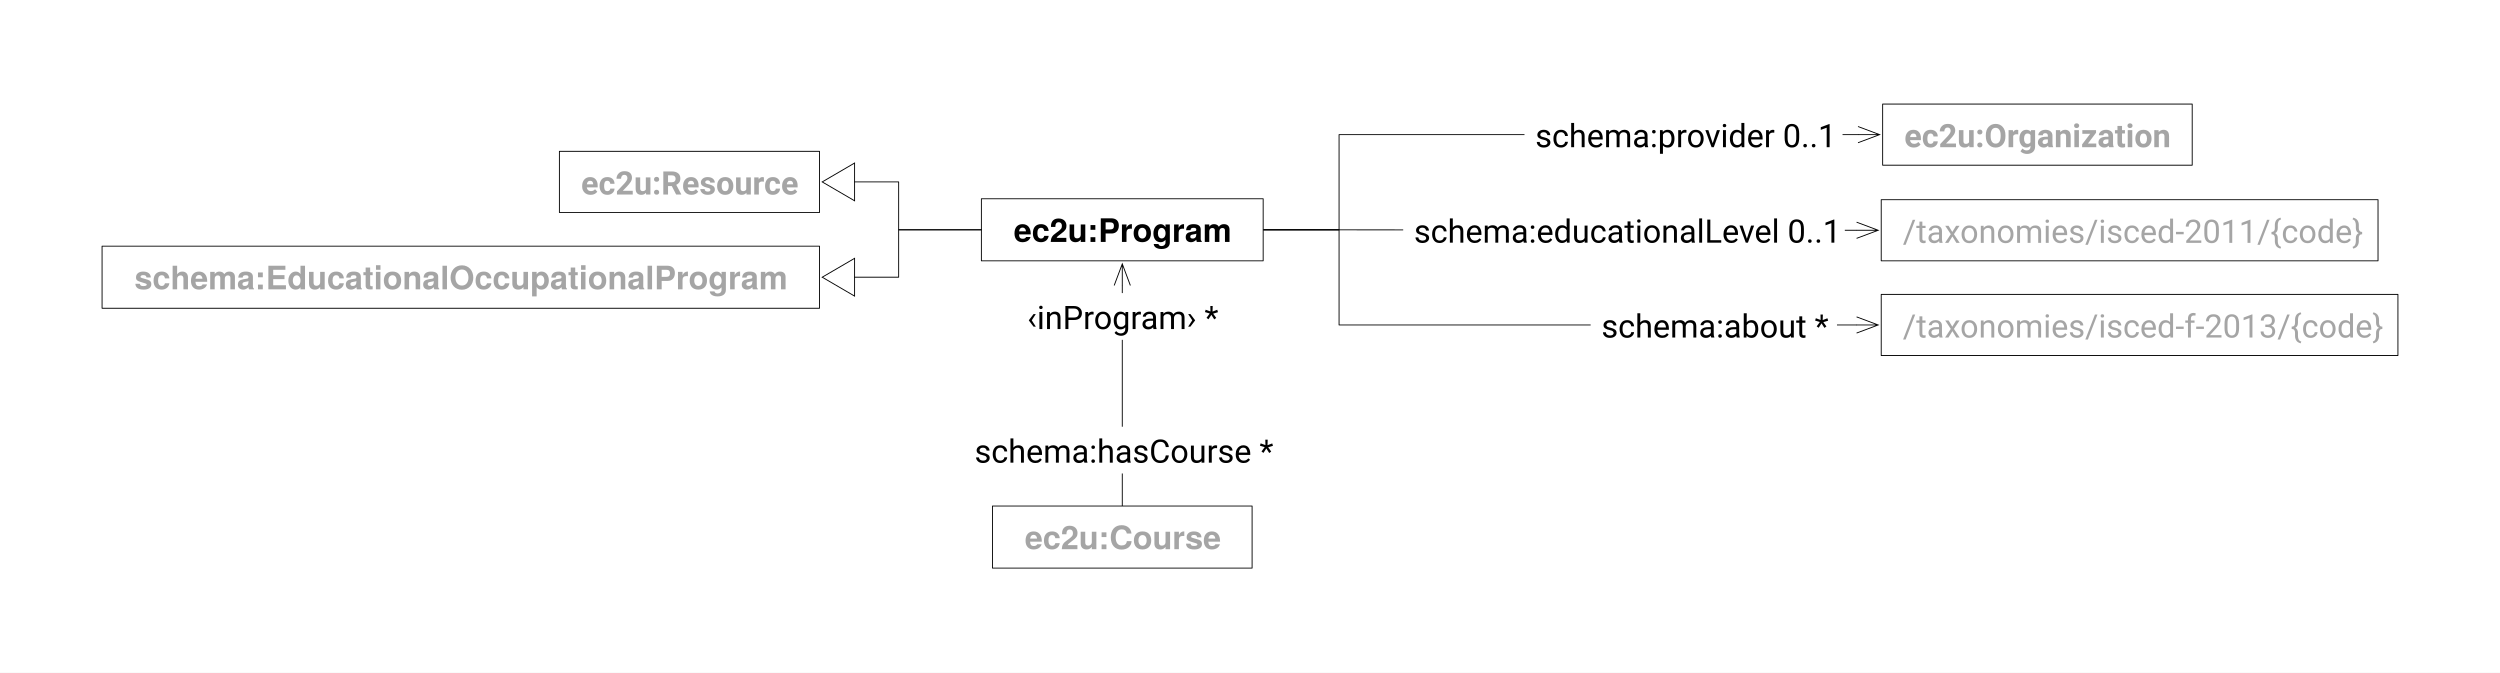
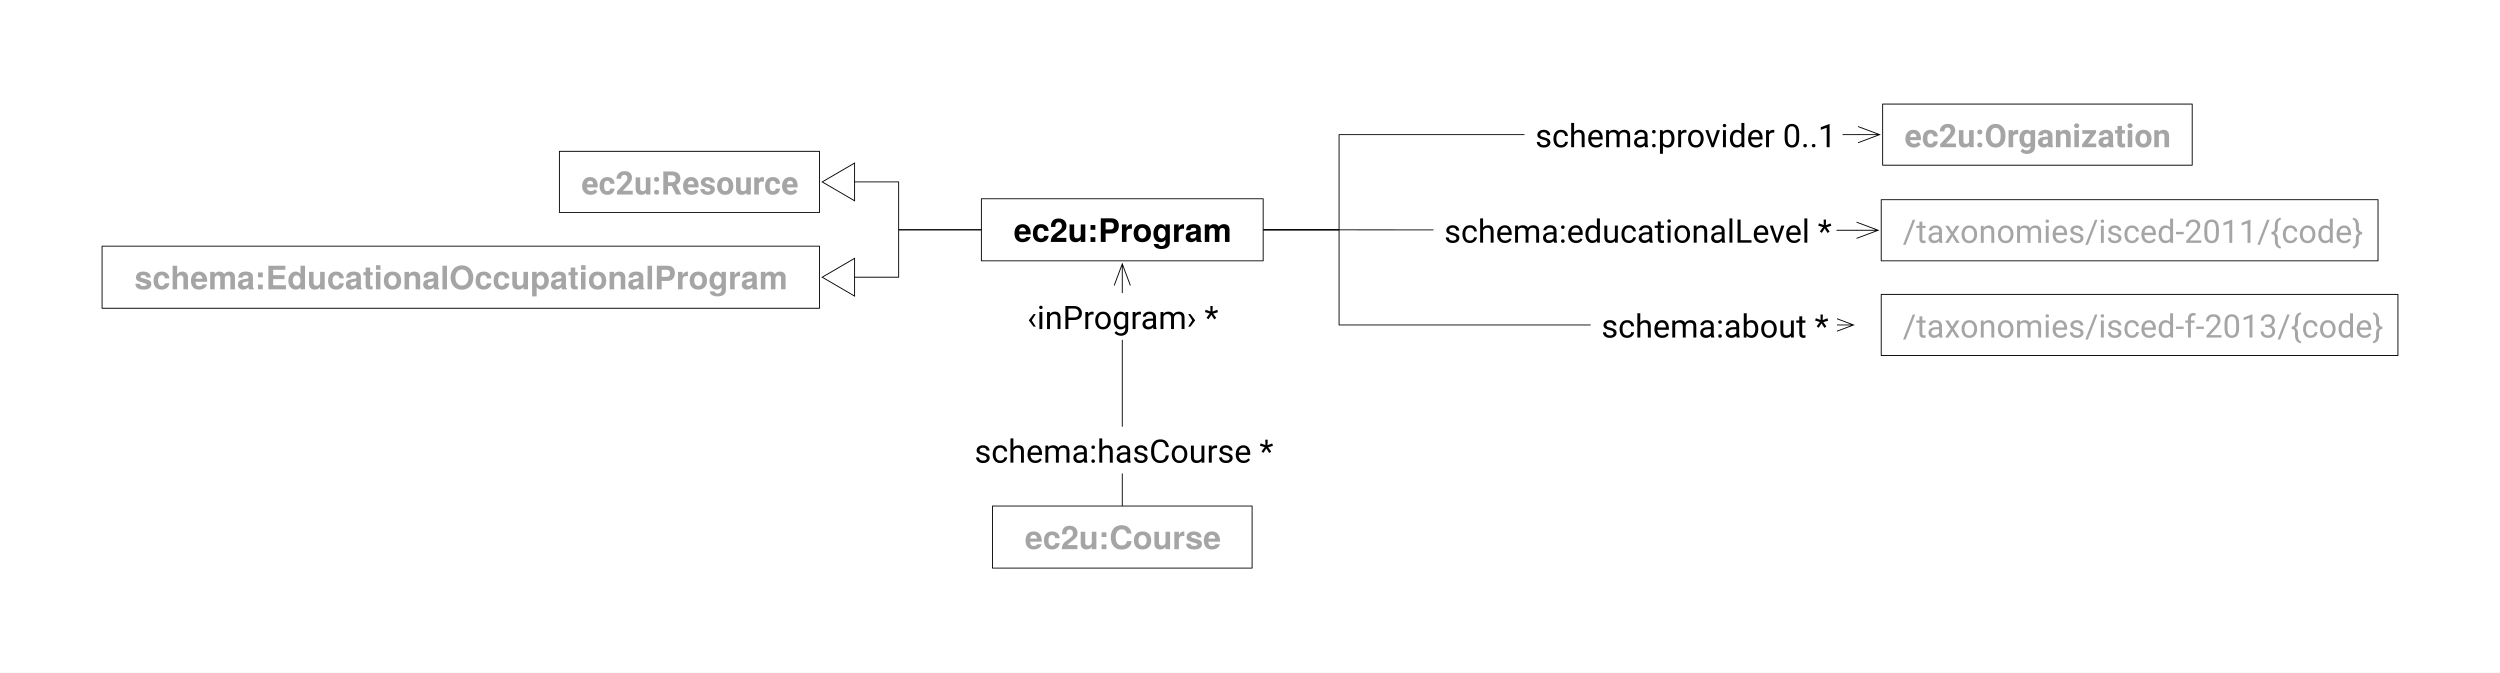
<svg xmlns="http://www.w3.org/2000/svg" xmlns:xlink="http://www.w3.org/1999/xlink" version="1.1" viewBox="-752 792 695 187" width="695" height="187">
  <defs>
    <marker orient="auto" overflow="visible" markerUnits="strokeWidth" id="StickArrow_Marker" stroke-linejoin="miter" stroke-miterlimit="10" viewBox="-1 -10 26 20" markerWidth="26" markerHeight="20" color="black">
      <g>
        <path d="M 24 0 L 0 0 M 0 -9 L 24 0 L 0 9" fill="none" stroke="currentColor" stroke-width="1" />
      </g>
    </marker>
    <marker orient="auto" overflow="visible" markerUnits="strokeWidth" id="StickArrow_Marker_2" stroke-linejoin="miter" stroke-miterlimit="10" viewBox="-25 -10 26 20" markerWidth="26" markerHeight="20" color="black">
      <g>
        <path d="M -24 0 L 0 0 M 0 9 L -24 0 L 0 -9" fill="none" stroke="currentColor" stroke-width="1" />
      </g>
    </marker>
    <marker orient="auto" overflow="visible" markerUnits="strokeWidth" id="UMLInheritance_Marker" stroke-linejoin="miter" stroke-miterlimit="10" viewBox="-1 -22 38 44" markerWidth="38" markerHeight="44" color="black">
      <g>
        <path d="M 36 0 L 0 -21 L 0 21 Z" fill="none" stroke="currentColor" stroke-width="1" />
      </g>
    </marker>
  </defs>
-   <g id="programs" stroke-dasharray="none" fill="none" stroke="none" fill-opacity="1" stroke-opacity="1">
+   <g id="programs" fill-opacity="1" stroke="none" stroke-opacity="1" fill="none" stroke-dasharray="none">
    <rect fill="white" x="-752" y="792" width="695" height="187" />
    <g id="programs_Layer_1">
      <g id="Line_38">
-         <path d="M -400.839 855.884 L -397.489 855.884 L -379.739 855.884 L -379.739 882.341 L -235.87 882.341" marker-end="url(#StickArrow_Marker)" stroke="black" stroke-linecap="round" stroke-linejoin="round" stroke-width=".25" />
+         <path d="M -400.839 855.884 L -397.489 855.884 L -379.739 855.884 L -379.739 882.341 L -242.72 882.341" marker-end="url(#StickArrow_Marker)" stroke="black" stroke-linecap="round" stroke-linejoin="round" stroke-width=".25" />
      </g>
      <g id="Line_37">
        <path d="M -400.839 855.884 L -379.739 855.884 L -379.739 829.427 L -235.474 829.427" marker-end="url(#StickArrow_Marker)" stroke="black" stroke-linecap="round" stroke-linejoin="round" stroke-width=".25" />
      </g>
      <g id="Group_31">
        <g id="Graphic_32">
          <a xlink:href="organizations.svg">
            <rect x="-228.624" y="820.927" width="86.057" height="17" fill="white" />
            <rect x="-228.624" y="820.927" width="86.057" height="17" stroke="black" stroke-linecap="round" stroke-linejoin="round" stroke-width=".25" />
            <text transform="translate(-222.6244 823.9265)" fill="#a5a5a5">
              <tspan font-family="Roboto" font-weight="bold" font-size="9" fill="#a5a5a5" x="0" y="9" xml:space="preserve">ec2u:Organization</tspan>
            </text>
          </a>
        </g>
      </g>
      <g id="Line_27">
        <line x1="-440.007" y1="871.364" x2="-440.007" y2="932.673" marker-start="url(#StickArrow_Marker_2)" stroke="black" stroke-linecap="round" stroke-linejoin="round" stroke-width=".25" />
      </g>
      <g id="Graphic_26">
        <rect x="-484.07" y="910.629" width="88.125" height="13" fill="white" />
        <text transform="translate(-481.0699 911.6285)" fill="black">
          <tspan font-family="Roboto" font-size="9" fill="black" x="0" y="9" xml:space="preserve">schema:hasCourse *</tspan>
        </text>
      </g>
      <g id="Graphic_25">
        <rect x="-309.797" y="875.841" width="68.477" height="13" fill="white" />
        <text transform="translate(-306.7972 876.8405)" fill="black">
          <tspan font-family="Roboto" font-size="9" fill="black" x="0" y="9" xml:space="preserve">schema:about *</tspan>
        </text>
      </g>
      <g id="Graphic_21">
        <a xlink:href="taxonomies.svg">
          <rect x="-229.02" y="847.514" width="138.11" height="17" fill="white" />
          <rect x="-229.02" y="847.514" width="138.11" height="17" stroke="black" stroke-linecap="round" stroke-linejoin="round" stroke-width=".25" />
          <text transform="translate(-223.0199 850.514)" fill="#a5a5a5">
            <tspan font-family="Roboto" font-size="9" fill="#a5a5a5" x="0" y="9" xml:space="preserve">/taxonomies/isced-2011/{code}</tspan>
          </text>
        </a>
      </g>
      <g id="Graphic_20">
        <a xlink:href="taxonomies.svg">
          <rect x="-229.02" y="873.841" width="143.643" height="17" fill="white" />
          <rect x="-229.02" y="873.841" width="143.643" height="17" stroke="black" stroke-linecap="round" stroke-linejoin="round" stroke-width=".25" />
          <text transform="translate(-223.0199 876.8405)" fill="#a5a5a5">
            <tspan font-family="Roboto" font-size="9" fill="#a5a5a5" x="0" y="9" xml:space="preserve">/taxonomies/isced-f-2013/{code}</tspan>
          </text>
        </a>
      </g>
      <g id="Graphic_19">
        <rect x="-328.192" y="822.927" width="88.419" height="13" fill="white" />
        <text transform="translate(-325.1924 823.9265)" fill="black">
          <tspan font-family="Roboto" font-size="9" fill="black" x="0" y="9" xml:space="preserve">schema:provider 0..1</tspan>
        </text>
      </g>
      <g id="Graphic_18">
        <rect x="-469.436" y="873.477" width="58.857" height="13" fill="white" />
        <text transform="translate(-466.4361 874.4768)" fill="black">
          <tspan font-family="Roboto" font-size="9" fill="black" x="0" y="9" xml:space="preserve">‹inProgram› *</tspan>
        </text>
      </g>
      <g id="Line_16">
        <path d="M -400.839 855.884 L -392.739 855.884 L -237.12 856.014 L -235.87 856.014" marker-end="url(#StickArrow_Marker)" stroke="black" stroke-linecap="round" stroke-linejoin="round" stroke-width=".25" />
      </g>
      <g id="Graphic_15">
-         <rect x="-361.913" y="849.461" width="122.771" height="13" fill="white" />
-         <text transform="translate(-358.9126 850.4609)" fill="black">
-           <tspan font-family="Roboto" font-size="9" fill="black" x="0" y="9" xml:space="preserve">schema:educationalLevel 0..1</tspan>
+         <rect x="-353.498" y="849.463" width="112.058" height="13" fill="white" />
+         <text transform="translate(-350.4979 850.4634)" fill="black">
+           <tspan font-family="Roboto" font-size="9" fill="black" x="0" y="9" xml:space="preserve">schema:educationalLevel *</tspan>
        </text>
      </g>
      <g id="Group_39">
        <g id="Graphic_40">
          <rect x="-479.175" y="847.253" width="78.336" height="17.261" fill="white" />
          <rect x="-479.175" y="847.253" width="78.336" height="17.261" stroke="black" stroke-linecap="round" stroke-linejoin="round" stroke-width=".25" />
          <text transform="translate(-470.1754 850.253)" fill="black">
            <tspan font-family="Helvetica Neue" font-weight="bold" font-size="9" fill="black" x="0" y="9" xml:space="preserve">ec2u:Program</tspan>
          </text>
        </g>
      </g>
      <g id="Group_43">
        <g id="Graphic_44">
          <rect x="-476.097" y="932.673" width="72.18" height="17.261" fill="white" />
          <rect x="-476.097" y="932.673" width="72.18" height="17.261" stroke="black" stroke-linecap="round" stroke-linejoin="round" stroke-width=".25" />
          <text transform="translate(-467.0974 935.673)" fill="#a5a5a5">
            <tspan font-family="Helvetica Neue" font-weight="bold" font-size="9" fill="#a5a5a5" x="14921397e-20" y="9" xml:space="preserve">ec2u:Course</tspan>
          </text>
        </g>
      </g>
      <g id="Group_45">
        <g id="Graphic_46">
          <rect x="-723.624" y="860.434" width="199.449" height="17.261" fill="white" />
          <rect x="-723.624" y="860.434" width="199.449" height="17.261" stroke="black" stroke-linecap="round" stroke-linejoin="round" stroke-width=".25" />
          <text transform="translate(-714.6244 863.4342)" fill="#a5a5a5">
            <tspan font-family="Helvetica Neue" font-weight="bold" font-size="9" fill="#a5a5a5" x="27000624e-20" y="9" xml:space="preserve">schema:EducationalOccupationalProgram</tspan>
          </text>
        </g>
      </g>
      <g id="Line_47">
        <path d="M -479.175 855.884 L -502.175 855.884 L -502.175 869.065 L -514.425 869.065" marker-end="url(#UMLInheritance_Marker)" stroke="black" stroke-linecap="round" stroke-linejoin="round" stroke-width=".25" />
      </g>
      <g id="Group_48">
        <g id="Graphic_49">
          <a xlink:href="datasets.svg">
            <rect x="-596.486" y="834.072" width="72.311" height="17" fill="white" />
            <rect x="-596.486" y="834.072" width="72.311" height="17" stroke="black" stroke-linecap="round" stroke-linejoin="round" stroke-width=".25" />
            <text transform="translate(-590.4859 837.0718)" fill="#a5a5a5">
              <tspan font-family="Roboto" font-weight="bold" font-size="9" fill="#a5a5a5" x="0" y="9" xml:space="preserve">ec2u:Resource</tspan>
            </text>
          </a>
        </g>
      </g>
      <g id="Line_50">
        <path d="M -479.175 855.884 L -502.175 855.884 L -502.175 842.572 L -514.425 842.572" marker-end="url(#UMLInheritance_Marker)" stroke="black" stroke-linecap="round" stroke-linejoin="round" stroke-width=".25" />
      </g>
    </g>
  </g>
</svg>
